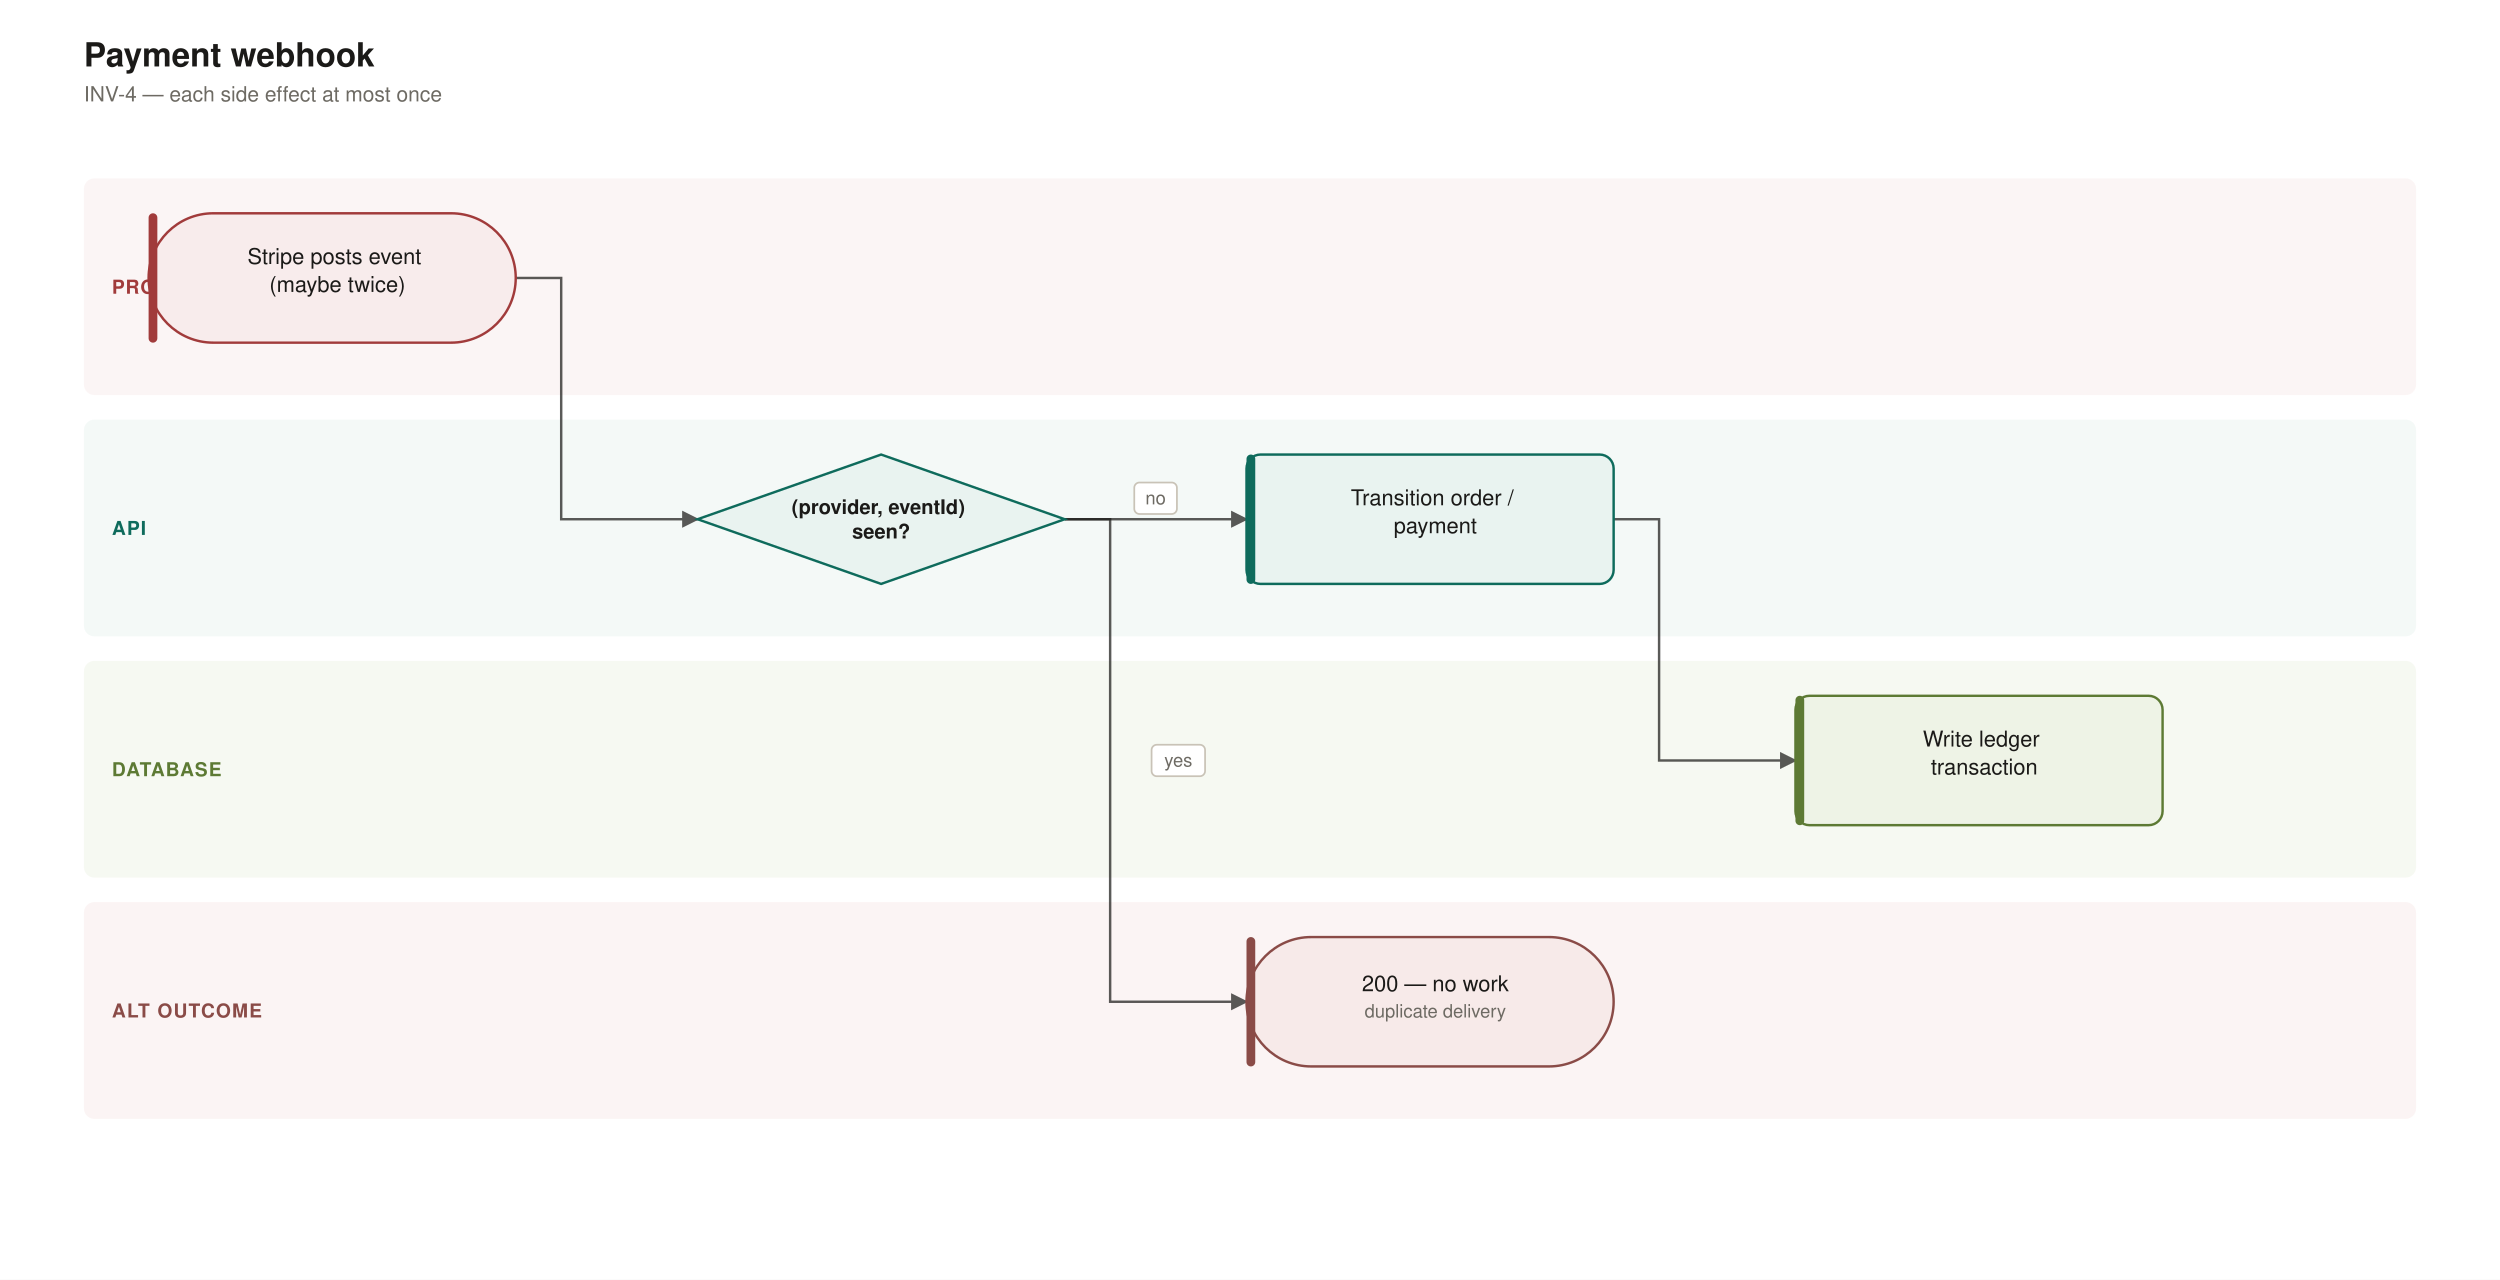
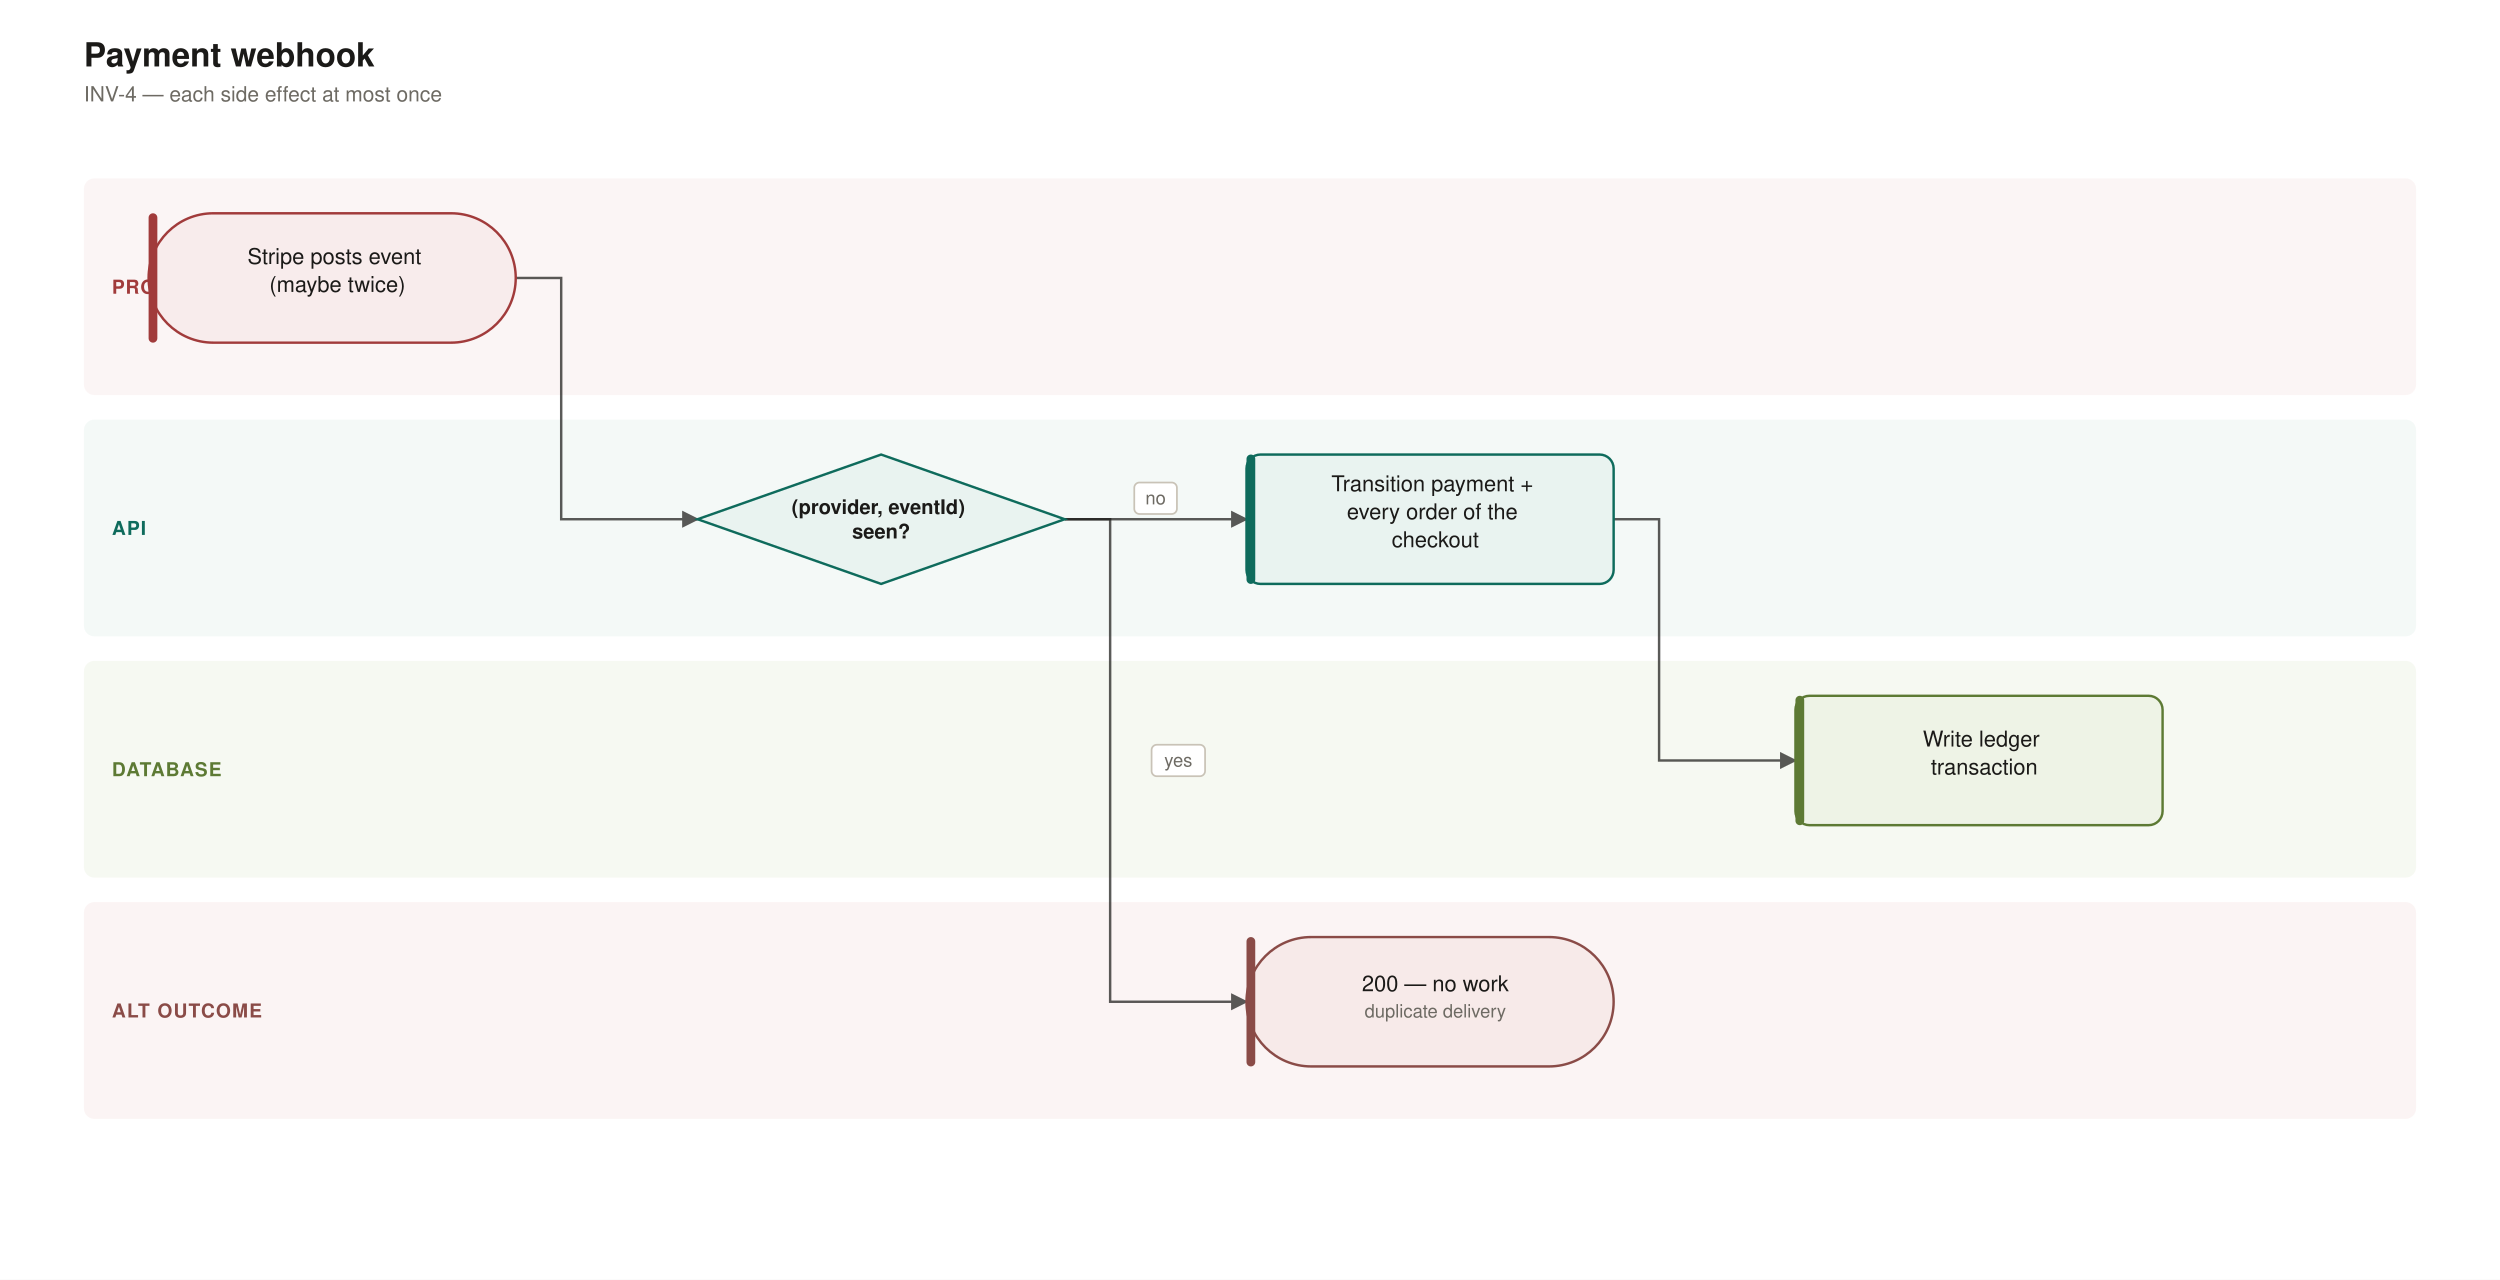
<svg xmlns="http://www.w3.org/2000/svg" width="1430" height="732" viewBox="0 0 1430 732">
  <rect width="1430" height="732" fill="#ffffff" />
  <defs>
    <marker id="a" viewBox="0 0 10 10" refX="9" refY="5" markerWidth="7" markerHeight="7" orient="auto-start-reverse">
      <path d="M 0 0 L 10 5 L 0 10 z" fill="#1b1a18" />
    </marker>
  </defs>
  <text x="48" y="38" font-family="Helvetica, Arial, sans-serif" font-size="19" font-weight="700" fill="#1b1a18">Payment webhook</text>
  <text x="48" y="58" font-family="Helvetica, Arial, sans-serif" font-size="12" fill="#6d6a63">INV-4 — each side effect at most once</text>
  <rect x="48" y="102" width="1334" height="124" rx="6" fill="#f8ecec" opacity="0.5" />
  <text x="64" y="168" font-family="Helvetica, Arial, sans-serif" font-size="11" font-weight="700" fill="#a13b3b" letter-spacing="0.06em">PROVIDER</text>
  <rect x="48" y="240" width="1334" height="124" rx="6" fill="#e9f3f0" opacity="0.5" />
  <text x="64" y="306" font-family="Helvetica, Arial, sans-serif" font-size="11" font-weight="700" fill="#0e6b5c" letter-spacing="0.06em">API</text>
  <rect x="48" y="378" width="1334" height="124" rx="6" fill="#eef3e6" opacity="0.5" />
  <text x="64" y="444" font-family="Helvetica, Arial, sans-serif" font-size="11" font-weight="700" fill="#5d7a34" letter-spacing="0.06em">DATABASE</text>
  <rect x="48" y="516" width="1334" height="124" rx="6" fill="#f7eae9" opacity="0.5" />
  <text x="64" y="582" font-family="Helvetica, Arial, sans-serif" font-size="11" font-weight="700" fill="#8a4b47" letter-spacing="0.06em">ALT OUTCOME</text>
  <path d="M 295 159 H 321 V 297 H 399" fill="none" stroke="#1b1a18" stroke-width="1.4" opacity="0.72" marker-end="url(#a)" />
  <path d="M 609 297 H 713" fill="none" stroke="#1b1a18" stroke-width="1.4" opacity="0.72" marker-end="url(#a)" />
  <rect x="648.8" y="276" width="24.4" height="18" rx="3" fill="#ffffff" stroke="#c9c3b7" />
  <text x="661" y="288.5" text-anchor="middle" font-family="Helvetica, Arial, sans-serif" font-size="10.5" fill="#6d6a63">no</text>
  <path d="M 609 297 H 635 V 573 H 713" fill="none" stroke="#1b1a18" stroke-width="1.4" opacity="0.72" marker-end="url(#a)" />
  <rect x="658.7" y="426" width="30.6" height="18" rx="3" fill="#ffffff" stroke="#c9c3b7" />
  <text x="674" y="438.5" text-anchor="middle" font-family="Helvetica, Arial, sans-serif" font-size="10.5" fill="#6d6a63">yes</text>
  <path d="M 923 297 H 949 V 435 H 1027" fill="none" stroke="#1b1a18" stroke-width="1.4" opacity="0.72" marker-end="url(#a)" />
  <rect x="85" y="122" width="210" height="74" rx="37" fill="#f8ecec" stroke="#a13b3b" stroke-width="1.4" />
  <rect x="85" y="122" width="5" height="74" rx="2.5" fill="#a13b3b" />
  <text x="193" y="151" text-anchor="middle" font-family="Helvetica, Arial, sans-serif" font-size="12.5" fill="#1b1a18">
    <tspan x="193" dy="0">Stripe posts event</tspan>
    <tspan x="193" dy="16">(maybe twice)</tspan>
  </text>
  <polygon points="504,260 609,297 504,334 399,297" fill="#e9f3f0" stroke="#0e6b5c" stroke-width="1.4" />
  <text x="504" y="294" text-anchor="middle" font-family="Helvetica, Arial, sans-serif" font-size="11.5" font-weight="600" fill="#1b1a18">
    <tspan x="504" dy="0">(provider, eventId)</tspan>
    <tspan x="504" dy="14">seen?</tspan>
  </text>
  <rect x="713" y="260" width="210" height="74" rx="8" fill="#e9f3f0" stroke="#0e6b5c" stroke-width="1.4" />
  <rect x="713" y="260" width="5" height="74" rx="2.5" fill="#0e6b5c" />
-   <text x="821" y="289" text-anchor="middle" font-family="Helvetica, Arial, sans-serif" font-size="12.5" fill="#1b1a18">
-     <tspan x="821" dy="0">Transition order /</tspan>
-     <tspan x="821" dy="16">payment</tspan>
+   <text x="821" y="281" text-anchor="middle" font-family="Helvetica, Arial, sans-serif" font-size="12.5" fill="#1b1a18">
+     <tspan x="821" dy="0">Transition payment +</tspan>
+     <tspan x="821" dy="16">every order of the</tspan>
+     <tspan x="821" dy="16">checkout</tspan>
  </text>
  <rect x="1027" y="398" width="210" height="74" rx="8" fill="#eef3e6" stroke="#5d7a34" stroke-width="1.4" />
  <rect x="1027" y="398" width="5" height="74" rx="2.5" fill="#5d7a34" />
  <text x="1135" y="427" text-anchor="middle" font-family="Helvetica, Arial, sans-serif" font-size="12.5" fill="#1b1a18">
    <tspan x="1135" dy="0">Write ledger</tspan>
    <tspan x="1135" dy="16">transaction</tspan>
  </text>
  <rect x="713" y="536" width="210" height="74" rx="37" fill="#f7eae9" stroke="#8a4b47" stroke-width="1.4" />
  <rect x="713" y="536" width="5" height="74" rx="2.5" fill="#8a4b47" />
  <text x="821" y="567" text-anchor="middle" font-family="Helvetica, Arial, sans-serif" font-size="12.5" fill="#1b1a18">
    <tspan x="821" dy="0">200 — no work</tspan>
  </text>
  <text x="821" y="582" text-anchor="middle" font-family="Helvetica, Arial, sans-serif" font-size="10.5" fill="#6d6a63">duplicate delivery</text>
</svg>
